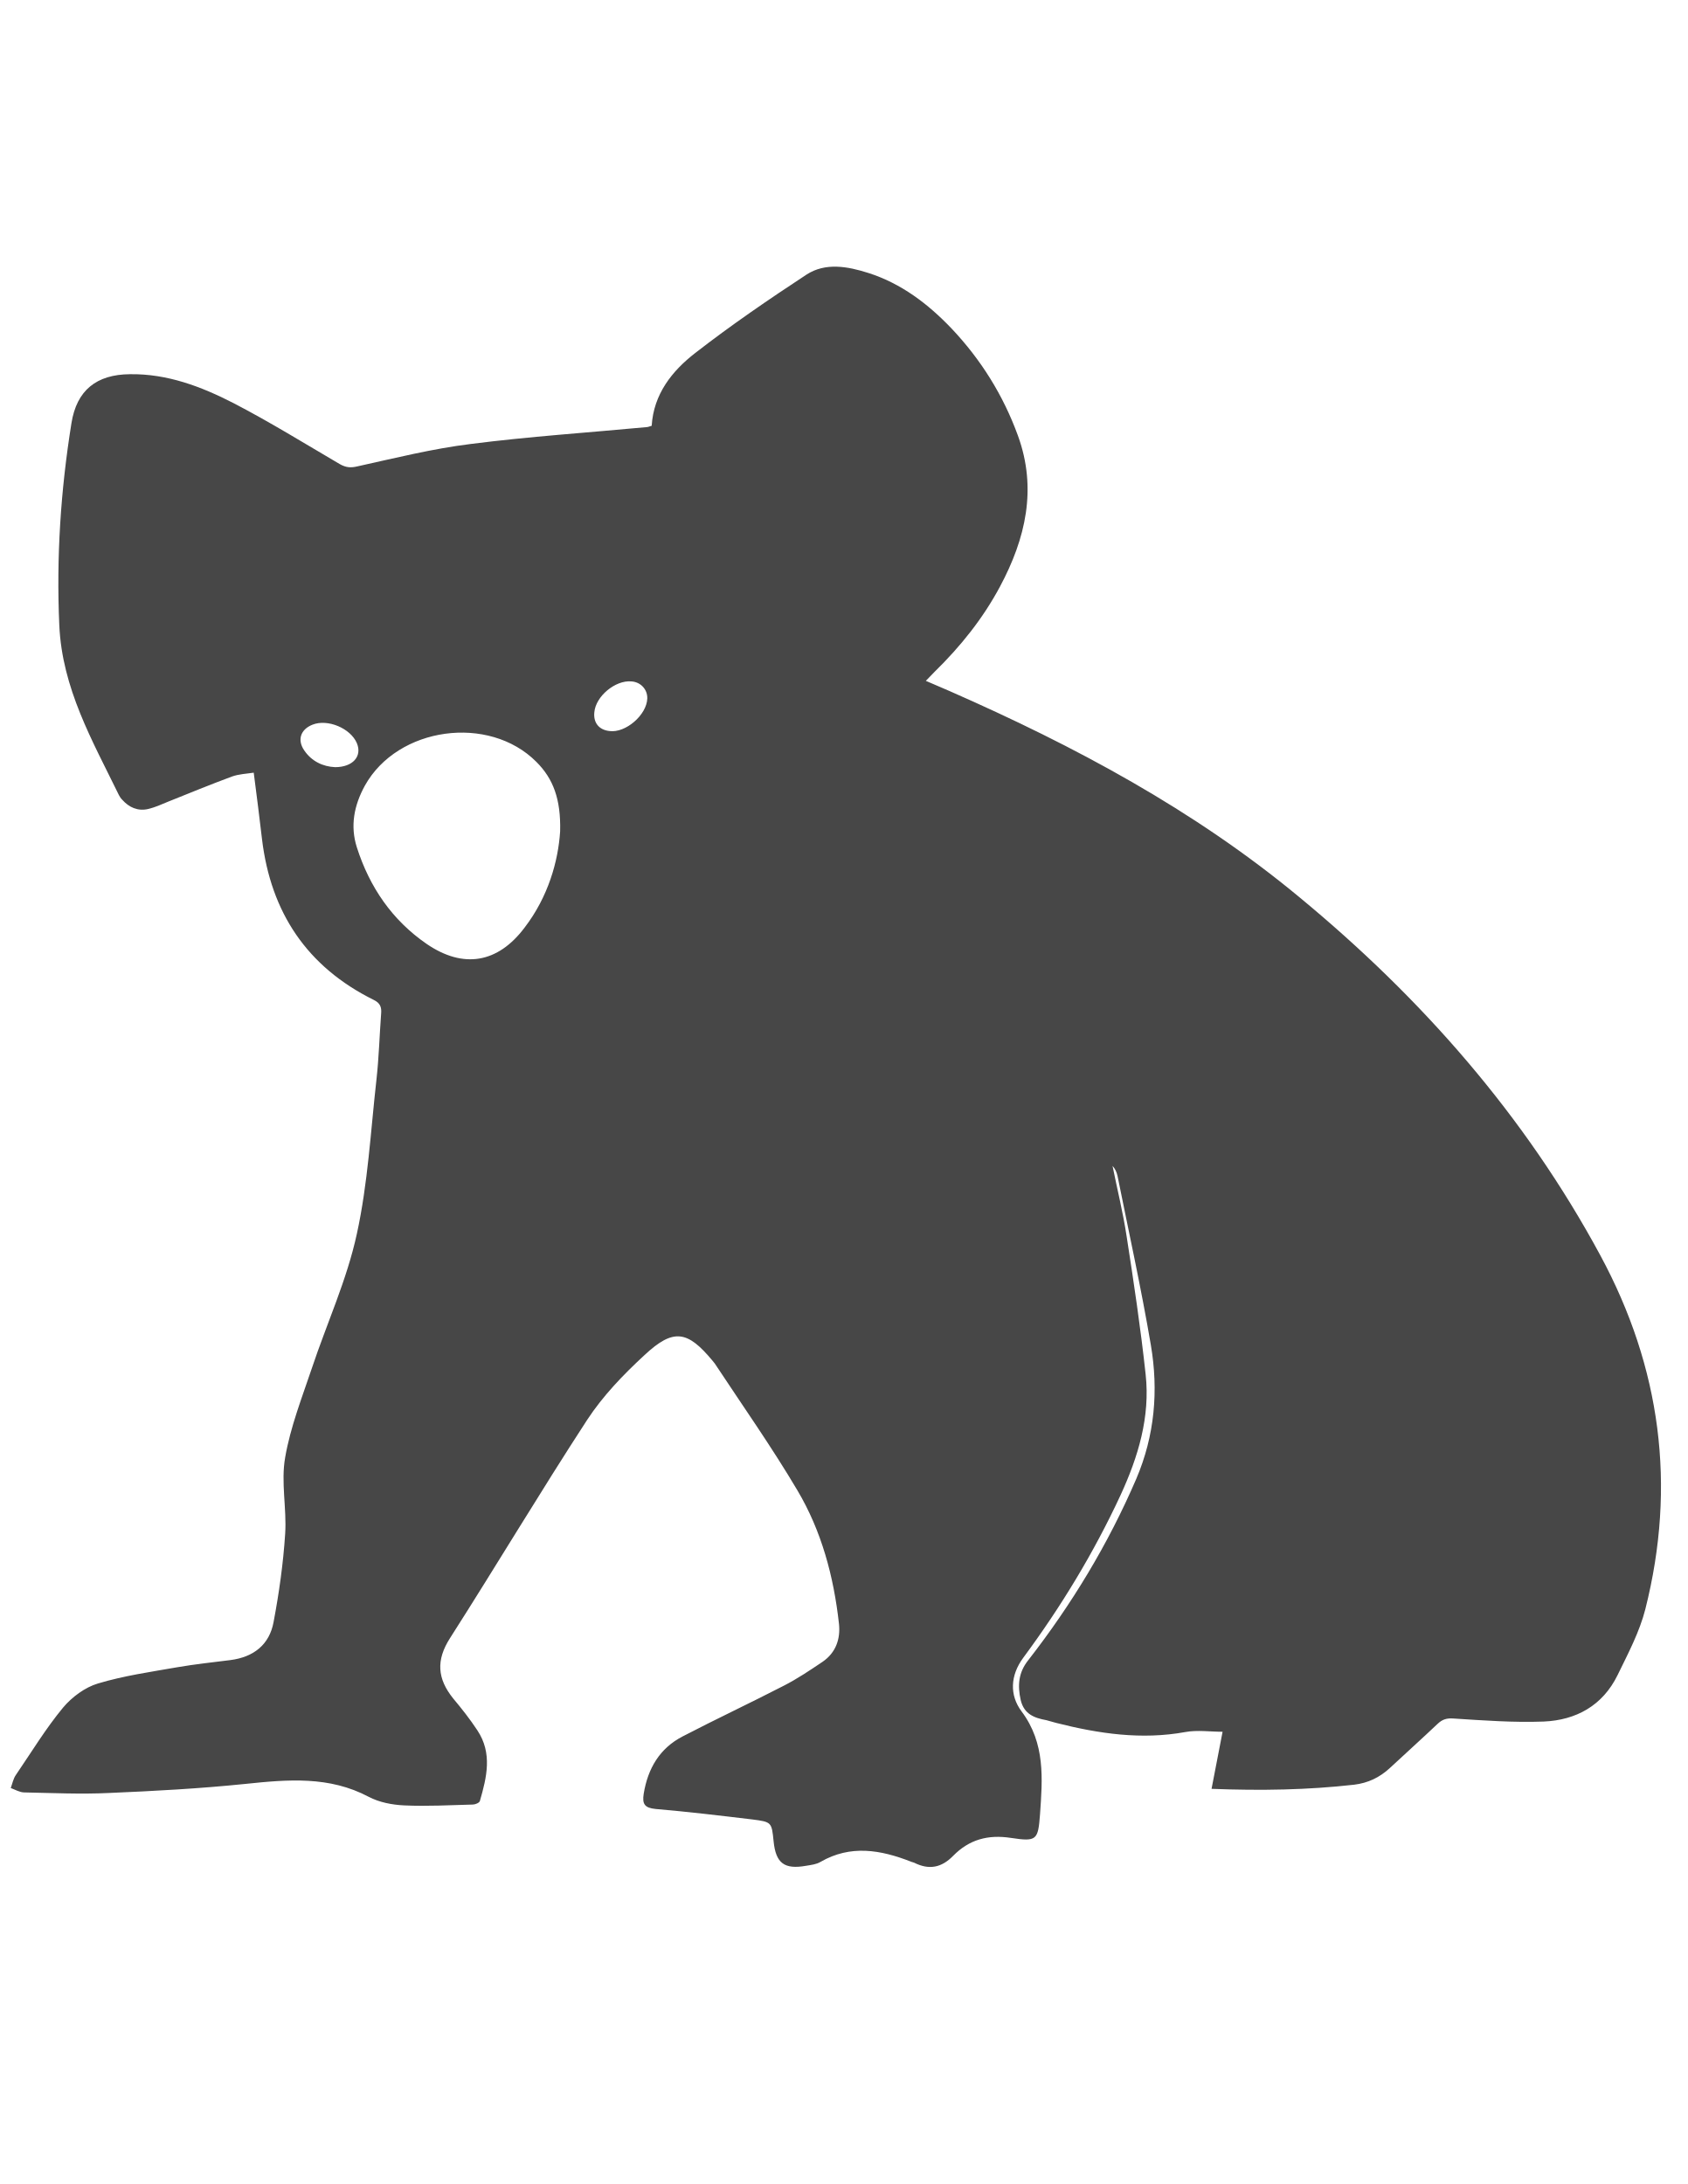
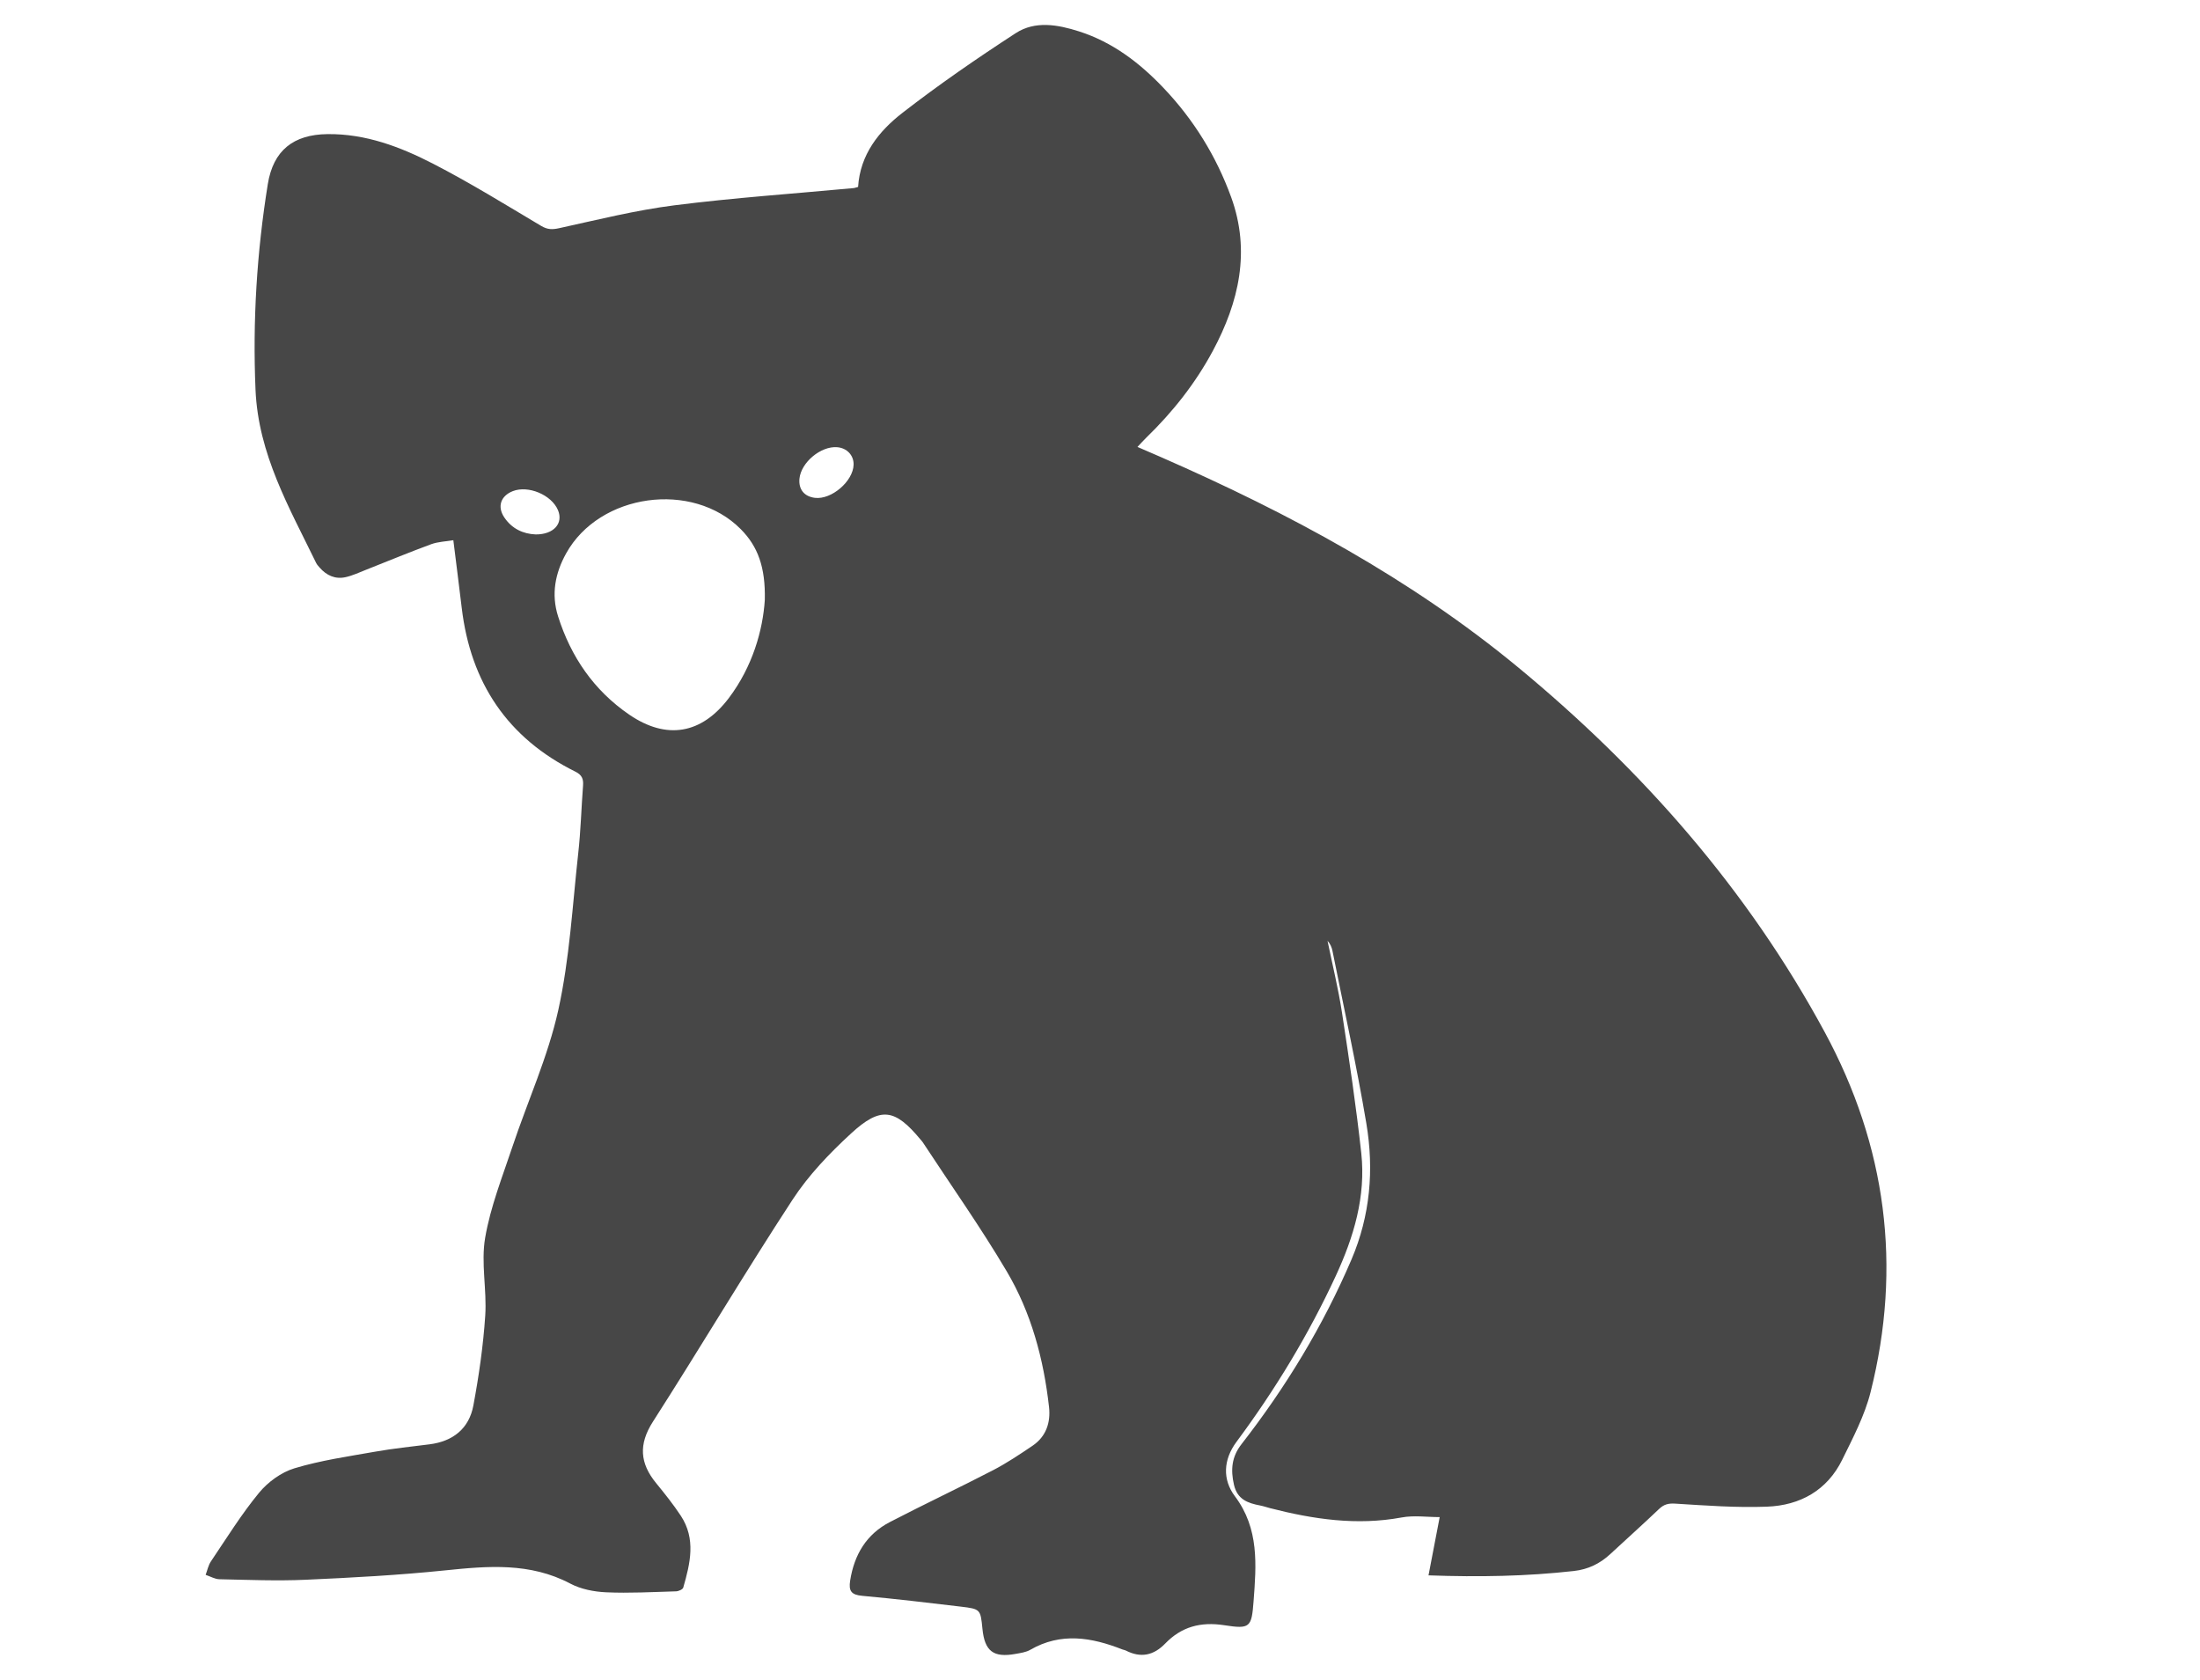
- <svg xmlns="http://www.w3.org/2000/svg" version="1.1" id="Layer_1" x="0px" y="0px" viewBox="0 0 612 792" style="enable-background:new 0 0 612 792;" xml:space="preserve">
+ <svg xmlns="http://www.w3.org/2000/svg" version="1.1" id="Layer_1" x="0px" y="0px" viewBox="0 0 6806.2 5197.2" style="enable-background:new 0 0 6806.2 5197.2;" xml:space="preserve">
  <style type="text/css">
	.st0{fill:#474747;}
</style>
  <g>
-     <path class="st0" d="M236.3,154.4c0.7-11.5,7.4-19.9,15.8-26.4c13-10.1,26.6-19.4,40.3-28.4c6.9-4.5,15-3,22.5-0.6   c11.9,3.8,21.6,11.2,30.1,20.1c10.7,11.3,18.8,24.3,24.1,38.9c7,19.2,2.8,37.3-6.5,54.7c-6.2,11.6-14.3,21.7-23.7,30.9   c-1,1-1.9,2-3.2,3.3c3.1,1.3,5.8,2.5,8.6,3.7c45.3,19.9,88.7,43.1,126.9,74.8c44.3,36.6,81.7,79.1,109.1,129.9   c21.9,40.6,27.6,83.4,16.3,128.2c-2.1,8.3-6.3,16.2-10.1,24c-5.4,11-15,16.3-26.8,16.8c-10.9,0.4-21.8-0.4-32.6-1.1   c-2.5-0.2-4.1,0.3-5.8,1.9c-5.7,5.4-11.6,10.7-17.4,16.1c-3.7,3.4-7.9,5.4-12.9,6c-16.8,1.9-33.6,2.2-51.7,1.5   c1.4-7.3,2.7-13.9,4-20.7c-4.5,0-9.2-0.7-13.5,0.1c-15.9,2.9-31.4,0.6-46.8-3.3c-1.2-0.3-2.4-0.7-3.6-1c-4.4-0.8-8.1-2.2-9.3-7.3   c-1.2-5.3-0.8-10,2.7-14.4c15.8-20.3,29-42.1,39.2-65.8c6.7-15.7,8.1-32,5.3-48.5c-3.5-20.6-8-41-12.1-61.4   c-0.3-1.3-0.8-2.5-1.8-3.6c1.7,8.5,3.8,16.9,5.1,25.5c2.6,16.7,5.1,33.4,6.9,50.1c1.7,15.4-2.7,29.9-9.1,43.8   c-9.7,20.9-21.6,40.5-35.3,59c-4.7,6.4-5,13.5-0.6,19.4c8.7,11.6,7.6,24.5,6.7,37.4c-0.7,9.3-1.2,9.9-10.5,8.5   c-8.4-1.3-15.2,0.6-21,6.5c-4.2,4.3-8.7,5.2-14.1,2.5c-0.4-0.2-0.8-0.2-1.2-0.4c-11-4.3-21.9-6.2-32.8,0.1   c-1.5,0.9-3.4,1.1-5.2,1.4c-7.9,1.4-11-0.9-11.8-8.9c-0.7-6.9-0.7-7-7.7-7.9c-11.7-1.4-23.4-2.8-35.1-3.8c-3.9-0.4-4.9-1.7-4.3-5.5   c1.5-9.2,5.8-16.5,14.1-20.8c12.1-6.3,24.5-12.1,36.7-18.4c4.9-2.5,9.5-5.6,14.1-8.7c4.8-3.3,6.5-8.3,5.9-13.8   c-1.9-17.1-6.3-33.6-15.1-48.4c-9.3-15.7-19.8-30.6-29.9-45.9c-0.2-0.3-0.5-0.6-0.8-1c-9.1-11-14.2-11.9-24.7-2.1   c-7.7,7.1-15.1,14.8-20.8,23.5c-17,26.1-32.9,52.8-49.7,79.1c-5.2,8.1-4.6,14.8,1.1,21.9c3.1,3.7,6.1,7.5,8.8,11.6   c5.5,8.3,3.4,17,0.9,25.6c-0.2,0.7-1.7,1.3-2.6,1.3c-8.3,0.2-16.6,0.7-24.9,0.3c-4.3-0.2-9-1.1-12.8-3.1   c-14.3-7.6-29.3-6.3-44.6-4.7c-16.5,1.7-33.1,2.6-49.6,3.3c-10.2,0.5-20.5,0-30.7-0.2c-1.6,0-3.3-1-4.9-1.6   c0.6-1.6,0.9-3.4,1.9-4.8c5.6-8.2,10.8-16.8,17.1-24.4c3.2-3.8,7.9-7.3,12.6-8.7c9.3-2.8,19.1-4.2,28.8-5.9   c6.4-1.1,12.9-1.8,19.3-2.6c8.4-1.1,14.1-5.6,15.6-13.8c2-10.6,3.5-21.2,4.2-32c0.6-9.2-1.6-18.7,0-27.7c1.9-11,6.1-21.7,9.7-32.4   c5.4-16.2,12.7-32,16.3-48.7c4-18.3,5-37.2,7.1-55.9c0.9-8,1.1-16,1.7-24c0.2-2.3-0.4-3.8-2.7-4.9c-24.2-12-37.3-31.7-40.5-58.3   c-0.9-7.8-1.9-15.6-3-24.1c-2.6,0.4-5.4,0.5-7.9,1.4c-7.8,2.9-15.4,6-23.1,9.1c-2.4,1-4.8,2.1-7.4,2.7c-3.7,0.8-6.8-0.6-9.3-3.4   c-0.5-0.5-0.9-1.1-1.2-1.7c-9.6-19.7-20.6-38.7-21.6-61.6c-1.1-24.6,0.5-48.9,4.4-73.2c1.9-12,9.1-17.7,21.2-17.8   c13.6-0.2,25.9,4.5,37.6,10.5c13.1,6.8,25.7,14.6,38.5,22.1c2.3,1.3,4,1.4,6.5,0.8c13.6-3,27.2-6.4,41-8.1   c21.1-2.7,42.4-4.1,63.6-6.1C234.9,154.9,235.3,154.7,236.3,154.4z M203.1,301.5c0.3-11.7-2.5-19.1-8.6-25.2   c-17.2-17.3-50.3-12.8-62.2,8.6c-3.9,7.1-5.4,14.6-2.9,22.4c4.6,14.4,12.8,26.4,25.3,35c13.3,9.1,25.8,7,35.5-5.9   C198.8,325.2,202.4,312.3,203.1,301.5z M121.5,278.2c6.4,0,9.9-3.9,7.9-8.7c-2.3-5.4-10.6-8.9-16.1-6.7c-4.3,1.7-5.6,5.5-3,9.3   C113,276.1,117.1,278,121.5,278.2z M234.7,253.3c0.1-3.3-2.4-6-5.8-6.2c-5.8-0.5-12.9,5.4-13.4,11.2c-0.4,3.8,1.7,6.4,5.5,6.8   C226.8,265.9,234.5,259.3,234.7,253.3z" />
+     <path class="st0" d="M2654.7,578.3c6.3-100.1,64.3-172.6,137-229c112.8-87.6,230.8-168.8,350.6-246.7   c60.2-39.1,130.1-26.5,195.9-5.5c103.6,33.1,187.3,97,261.2,174.7c93.3,98,163.4,211.4,209.5,338.2   c60.6,166.9,24.2,324.5-56.7,475.4c-53.9,100.4-123.9,188.9-205.6,268.2c-8.5,8.3-16.4,17.2-27.6,29c26.8,11.6,50.7,21.9,74.5,32.3   c393.7,172.5,770.5,374.8,1103.2,649.6c384.7,317.8,710,687.5,948.5,1128.5c190.6,352.4,239.7,724.9,141.8,1113.8   c-18.2,72.4-54.3,140.9-87.5,208.6c-46.7,95.4-130.6,141.7-232.9,145.6c-94.3,3.6-189.2-3.5-283.7-9.4   c-21.8-1.4-35.3,2.3-50.5,16.8c-49.6,47.3-100.7,93-151,139.6c-31.9,29.5-68.4,47.1-112.3,52c-146,16.4-292.1,19.1-449.7,13.5   c12.1-63.2,23.2-121,34.6-180.2c-39.1,0-79.6-6-117.7,1.1c-138.6,25.6-272.9,5.6-406.7-28.7c-10.5-2.7-20.7-6.4-31.3-8.4   c-38.1-7.2-70.3-18.7-80.7-63.9c-10.7-46.4-7.2-86.6,23-125.4c137.3-176.3,252.4-365.8,340.5-571.6c58.2-136.2,70-277.9,46-421.1   c-30-178.7-69.3-355.9-104.8-533.7c-2.2-11.1-6.8-21.7-15.3-31.2c15.1,73.8,33.2,147.1,44.6,221.4   c22.2,144.8,43.9,289.9,59.8,435.5c14.6,134.1-23.3,259.8-79.1,380.3c-84.2,181.7-187.6,352.2-307,512.9   c-41.2,55.5-43.4,117-4.9,168.2c75.6,100.6,66.3,212.7,57.8,325.1c-6.1,80.8-10.8,86.3-90.9,73.9c-73.2-11.2-132.2,4.8-182.3,56.6   c-36.1,37.3-76,45.5-122.3,21.6c-3.1-1.6-7-1.9-10.3-3.2c-95.2-37.4-190-53.8-285.2,1.2c-13.1,7.5-29.6,9.7-44.9,12.5   c-68.9,12.6-96-8.1-102.9-77.6c-6-60.3-5.9-61.3-67.3-68.6c-101.5-12.1-203-24.2-304.7-33.4c-33.6-3.1-42.4-14.8-37.2-47.4   c12.7-80.2,50.4-143.2,122.8-180.8c105.6-54.8,213.3-105.5,318.9-160.2c42.5-22,82.7-49,122.4-75.8c42.1-28.4,56.5-71.9,51.1-120   c-16.6-148.4-55.1-291.8-131.2-420.2c-80.7-136.3-172.5-266.2-259.5-398.8c-2-3-4.6-5.6-6.9-8.4c-79.1-95.4-123.2-103.1-214.9-18.7   c-66.7,61.4-131.4,128.9-180.7,204.4c-148,226.5-286.2,459.3-432.2,687.1c-45,70.2-40.4,128.8,9.9,190.2   c26.6,32.6,53.1,65.6,76.2,100.7c47.5,71.8,29.3,147.6,7.7,222.4c-1.7,5.7-14.5,11.4-22.3,11.6c-72.1,2.1-144.3,6.2-216.2,3   c-37.6-1.7-78.3-9.6-111.1-27c-124.6-65.7-254.4-54.5-387.2-40.8c-143.3,14.8-287.4,22.6-431.4,29c-88.7,4-177.8,0.3-266.7-1.6   c-14.3-0.3-28.5-8.9-42.7-13.6c5.3-14,8.2-29.6,16.4-41.7c48.4-71.6,94-145.6,148.8-212.1c27.5-33.4,68.9-63.6,109.8-75.9   c81.1-24.4,166.1-36.6,249.9-51.4c55.6-9.8,111.9-15.6,167.9-22.7c72.7-9.2,122.3-49,135.5-120.2c17.1-91.7,30.5-184.7,36.7-277.7   c5.3-80-13.6-162.9-0.3-240.8c16.4-96,53.3-188.7,84.4-281.9c47.1-141.1,110-278.5,141.9-422.8c35.1-158.8,43.8-323.6,61.8-486   c7.7-69.3,9.5-139.1,14.8-208.7c1.5-20-3.4-32.7-23.3-42.6c-210.2-104-324.4-275.2-352-506.5c-8.1-67.9-16.8-135.7-26-209.7   c-22.7,3.9-46.9,4.5-68.4,12.3c-67.5,24.8-133.9,52.4-200.8,78.8c-21.2,8.3-42.1,18.3-64.1,23.2c-32,7.1-59-5.2-80.4-29.7   c-3.9-4.5-8.2-9.1-10.8-14.4c-83.1-171.2-178.9-336-187.5-535.7c-9.1-214,4.1-425.4,38-636c16.8-104.2,79.1-153.6,184.6-154.8   c118-1.4,225.2,39.3,326.8,91.6c114.2,58.8,223.7,126.6,334.2,192.3c19.7,11.7,34.4,11.8,56.2,7c118.3-25.9,236.5-55.5,356.4-70.7   c183.6-23.3,368.5-35.9,552.8-53.1C2642.8,582,2646.2,580.5,2654.7,578.3z M2366.1,1856.2c2.4-101.4-21.5-166-74.5-219.3   c-149.6-150.6-436.8-110.9-540.1,75c-34.1,61.4-46.6,126.5-25,194.7c39.7,125.4,110.9,229.2,219.9,304   c115.6,79.2,224,60.7,308.7-51.5C2328.4,2061.8,2360,1949.7,2366.1,1856.2z M1657.2,1653.3c56,0.4,86.3-34.3,69-75.2   c-19.9-47.3-92-77.5-139.8-58.7c-37.2,14.7-48.7,47.5-26.5,80.9C1583.6,1635.9,1618.6,1651.7,1657.2,1653.3z M2640.8,1437.7   c0.8-29-20.5-51.8-50.8-54.2c-50.6-4.1-111.8,47.1-116.7,97.3c-3.2,33,14.8,55.3,47.8,59.3   C2572.3,1546.4,2639.3,1489.1,2640.8,1437.7z" />
  </g>
</svg>
